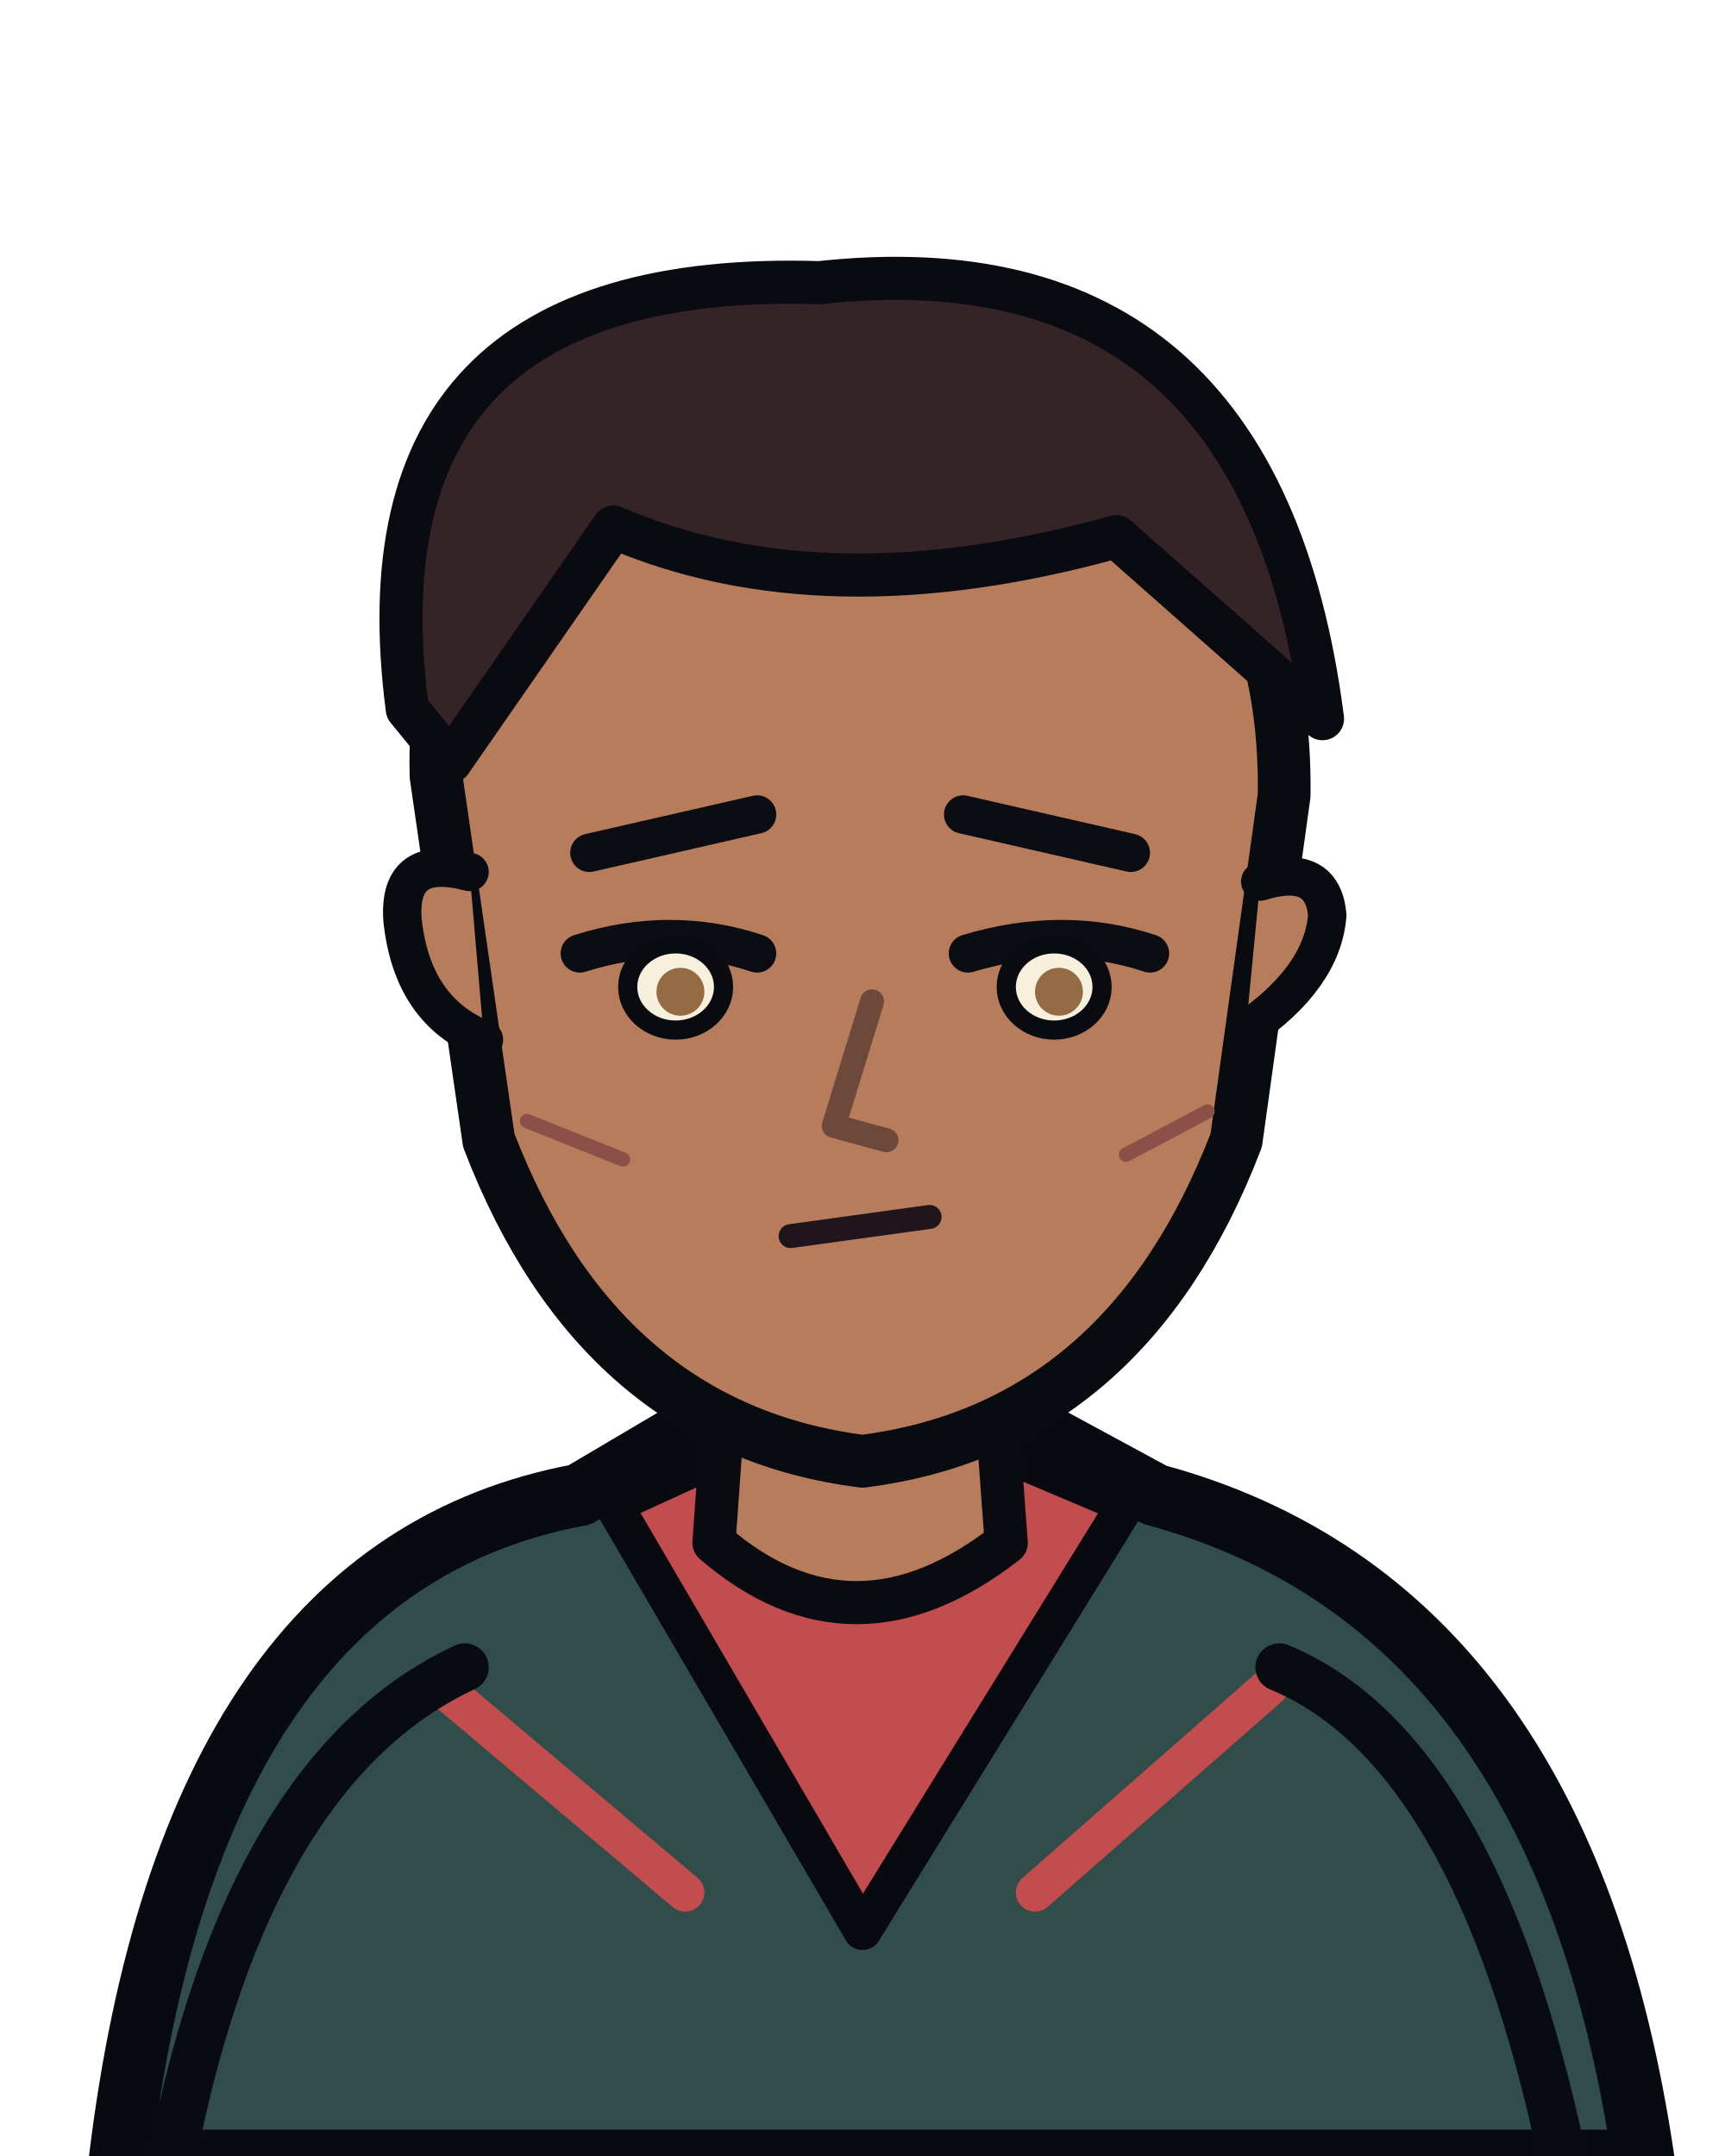
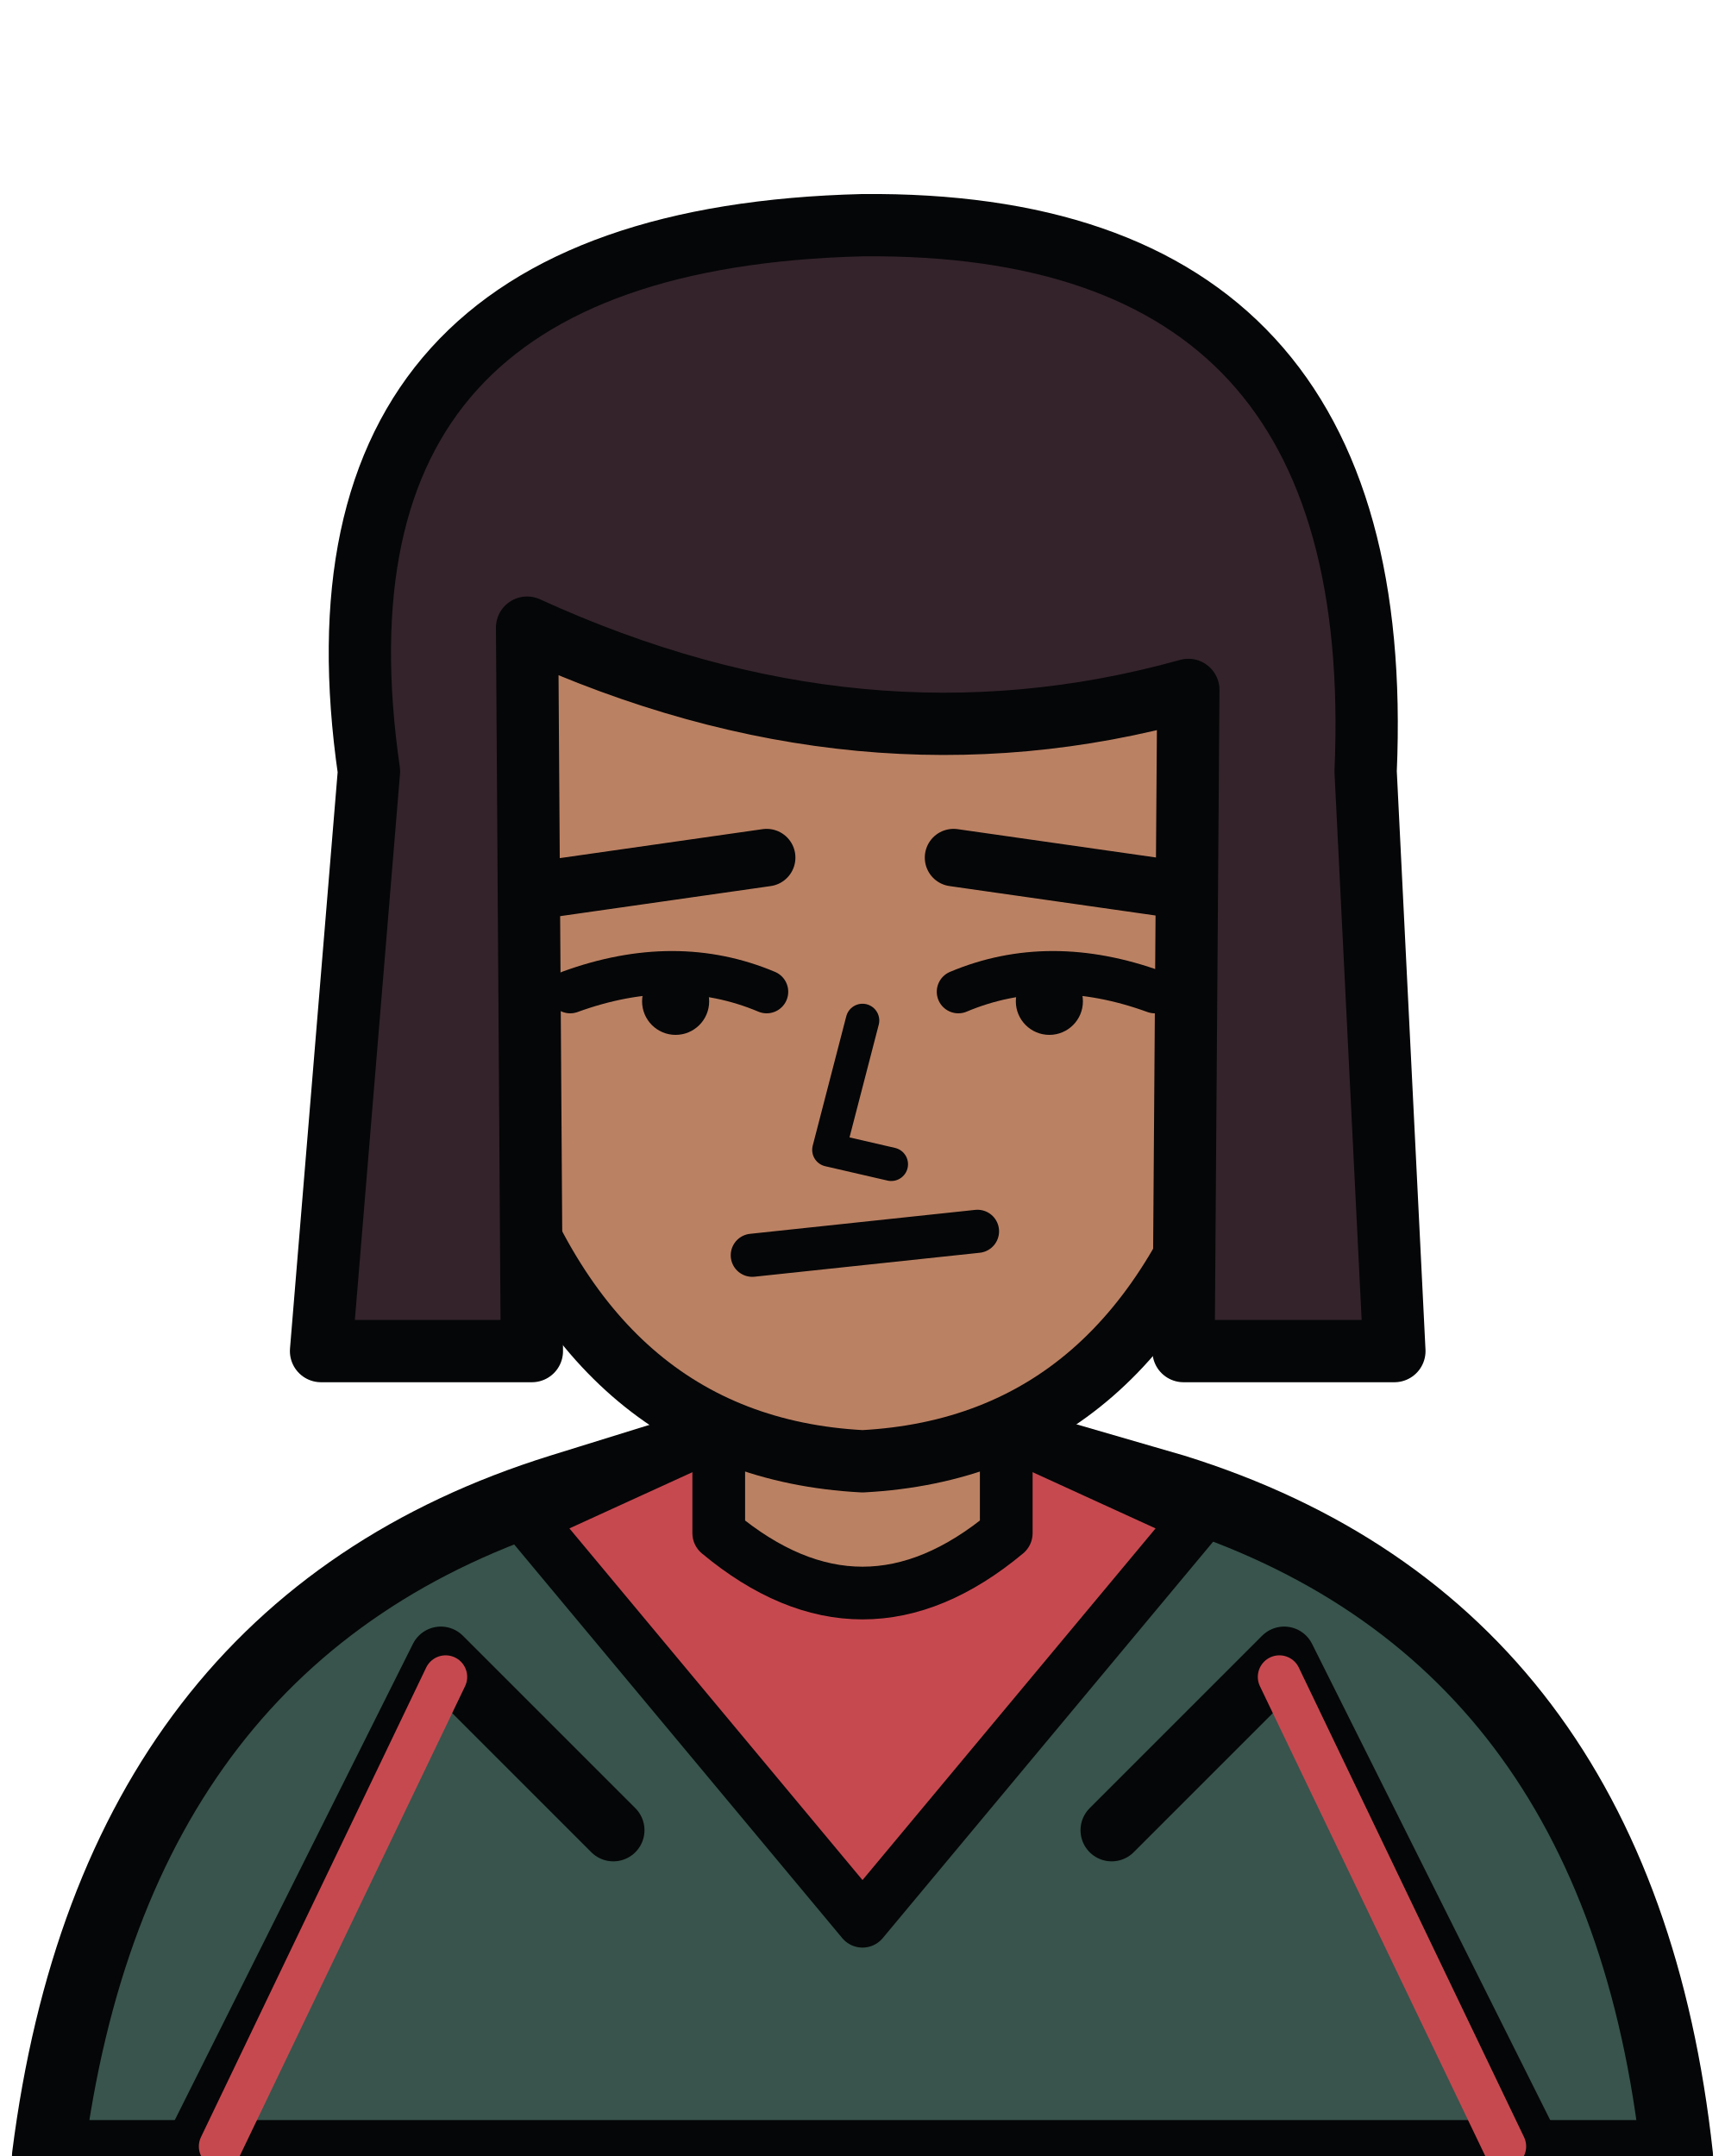
- <svg xmlns="http://www.w3.org/2000/svg" width="360" height="450" viewBox="0 0 360 450" role="img" aria-label="talia tense portrait">
-   <defs>
-     <clipPath id="frame">
-       <rect width="360" height="450" />
-     </clipPath>
-   </defs>
-   <g clip-path="url(#frame)" stroke-linejoin="round" stroke-linecap="round">
-     <path d="M25 451Q40 327 121 312L143 299H217L241 312Q326 335 343 451Z" fill="#304d49" stroke="#070a10" stroke-width="13" />
-     <path d="M128 314L180 403L235 314L209 303H152Z" fill="#c24c4e" stroke="#080a10" stroke-width="8" />
-     <path d="M153 266L149 322Q178 347 210 322L206 268Z" fill="#b77c5c" stroke="#090b11" stroke-width="9" />
-     <path d="M91 162Q89 89 180 80Q269 87 268 166L258 238Q235 298 180 305Q125 298 102 238Z" fill="#b77c5c" stroke="#080b10" stroke-width="11" />
-     <path d="M101 217Q86 211 84 192Q83 178 98 182M260 215Q276 204 277 191Q276 180 263 184" fill="#b77c5c" stroke="#080b10" stroke-width="8" />
-     <path d="M85 148Q73 56 171 59Q263 49 276 150L233 112Q172 129 128 110L94 159Z" fill="#342327" stroke="#090b11" stroke-width="9" />
-     <path d="M123 178l35 -8 M201 170l35 8" fill="none" stroke="#0b0d12" stroke-width="8" />
-     <path d="M121 199Q140 193 158 199M202 199Q222 193 240 199" fill="none" stroke="#0b0d12" stroke-width="8" />
-     <ellipse cx="141" cy="206" rx="10" ry="9" fill="#f6f0dc" stroke="#090b11" stroke-width="4" />
-     <ellipse cx="220" cy="206" rx="10" ry="9" fill="#f6f0dc" stroke="#090b11" stroke-width="4" />
-     <circle cx="142" cy="207" r="5" fill="#946b42" />
-     <circle cx="221" cy="207" r="5" fill="#946b42" />
-     <path d="M182 209l-8 26l11 3" fill="none" stroke="#6d493c" stroke-width="5" />
-     <path d="M165 258l29 -4" fill="none" stroke="#20151a" stroke-width="5" />
-     <path d="M110 234l20 8M235 241l17 -9" stroke="#8b5047" stroke-width="3" />
-     <path d="M92 352l51 43M265 352l-49 43" stroke="#c24c4e" stroke-width="8" />
-     <path d="M36 450Q52 369 97 348M326 450Q308 365 267 348" fill="none" stroke="#080b10" stroke-width="10" />
+ <svg xmlns="http://www.w3.org/2000/svg" width="360" height="450" viewBox="0 0 360 450">
+   <g stroke-linejoin="round" stroke-linecap="round">
+     <path d="M10 450Q24 340 117 311L146 302H214L245 311Q338 340 350 450Z" fill="#38544c" stroke="#050607" stroke-width="15" />
+     <path d="M110 317L180 401L250 317L215 301H145Z" fill="#c74950" stroke="#050607" stroke-width="11" />
+     <path d="M150 270V320Q180 345 210 320V270Z" fill="#bb8163" stroke="#050607" stroke-width="11" />
+     <path d="M94 160Q92 82 180 81Q268 82 266 160L258 237Q237 302 180 305Q123 302 102 237Z" fill="#bb8163" stroke="#050607" stroke-width="13" />
+     <path d="M98 192Q79 177 81 202Q84 222 105 223M262 192Q281 177 279 202Q276 222 255 223" fill="#bb8163" stroke="#050607" stroke-width="9" />
+     <path d="M77 161Q61 50 180 47Q290 46 285 161L291 282H247L248 144Q180 163 110 131L111 282H67Z" fill="#34232b" stroke="#050607" stroke-width="13" />
+     <path d="M111 186l49 -7M199 179l49 7" stroke="#050607" stroke-width="12" fill="none" />
+     <path d="M119 207Q141 199 160 207M200 207Q219 199 241 207" stroke="#050607" stroke-width="9" fill="none" />
+     <circle cx="141" cy="209" r="7" fill="#050607" />
+     <circle cx="219" cy="209" r="7" fill="#050607" />
+     <path d="M180 213l-7 27l13 3" stroke="#050607" stroke-width="7" fill="none" />
+     <path d="M157 262l47 -5" stroke="#050607" stroke-width="9" />
+     <path d="M40 450L92 346L128 382M320 450L268 346L232 382" stroke="#050607" stroke-width="13" fill="none" />
+     <path d="M46 448L93 350M314 448L267 350" stroke="#c74950" stroke-width="9" />
  </g>
</svg>
